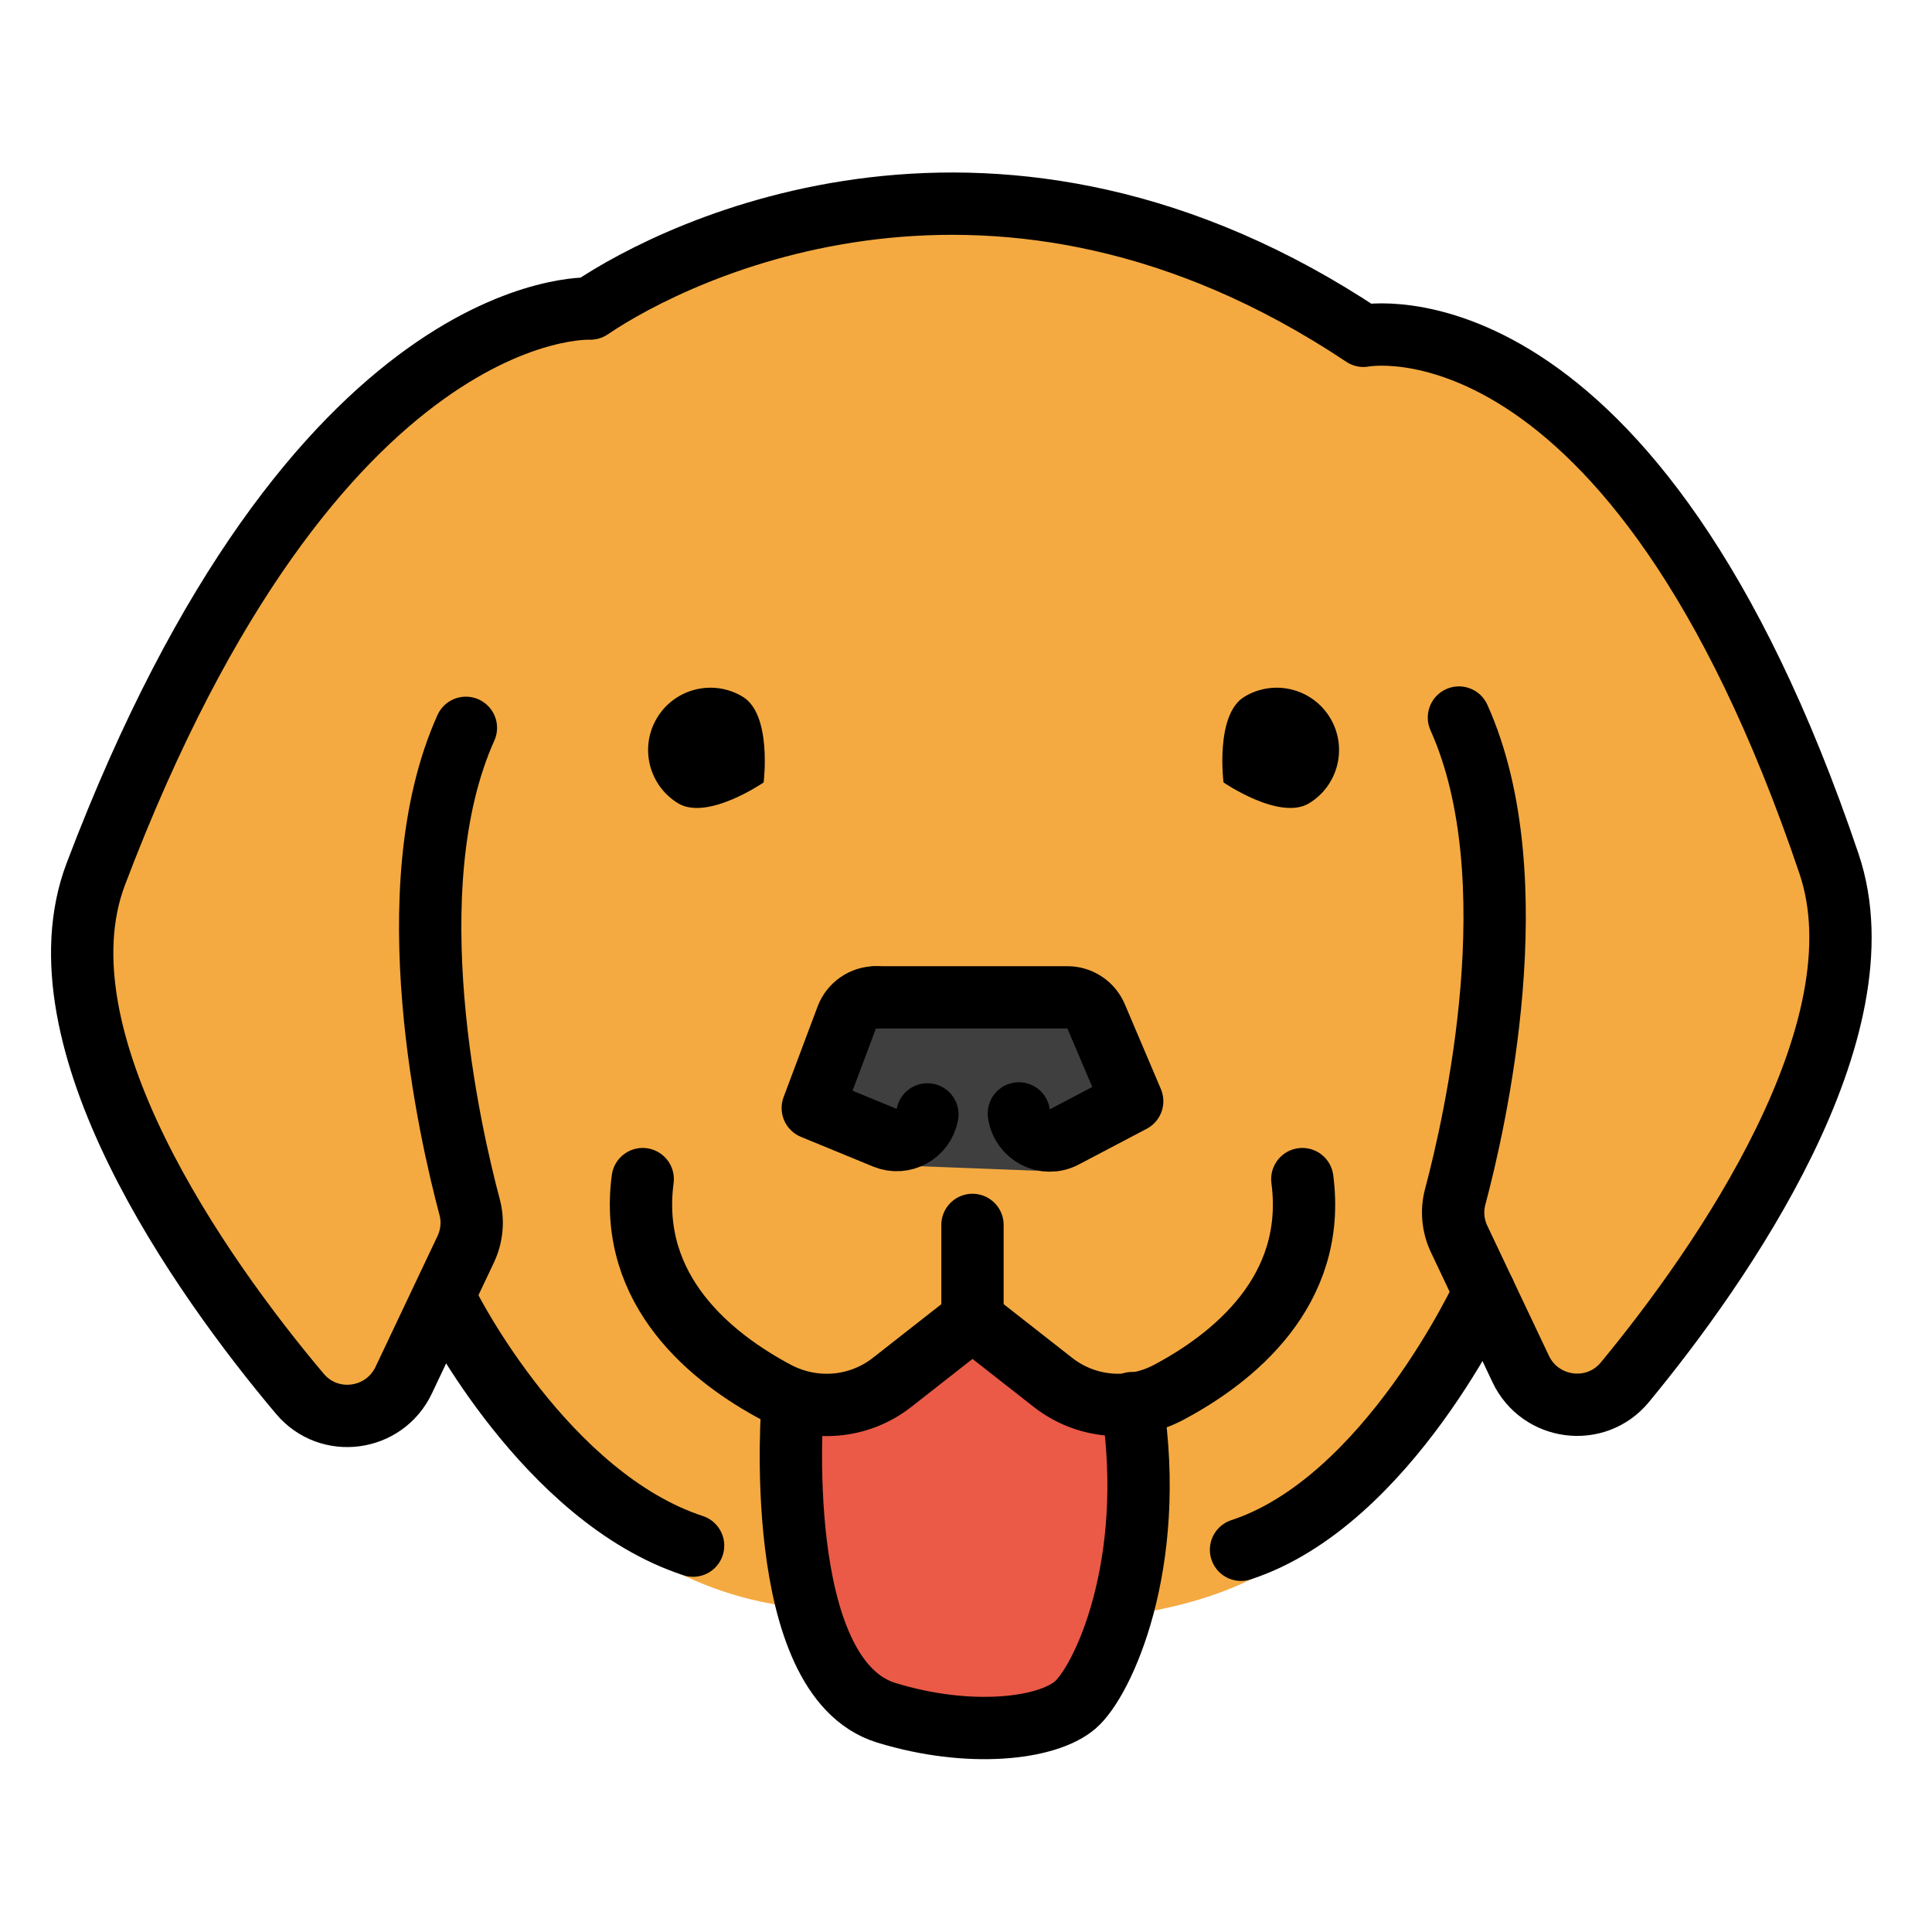
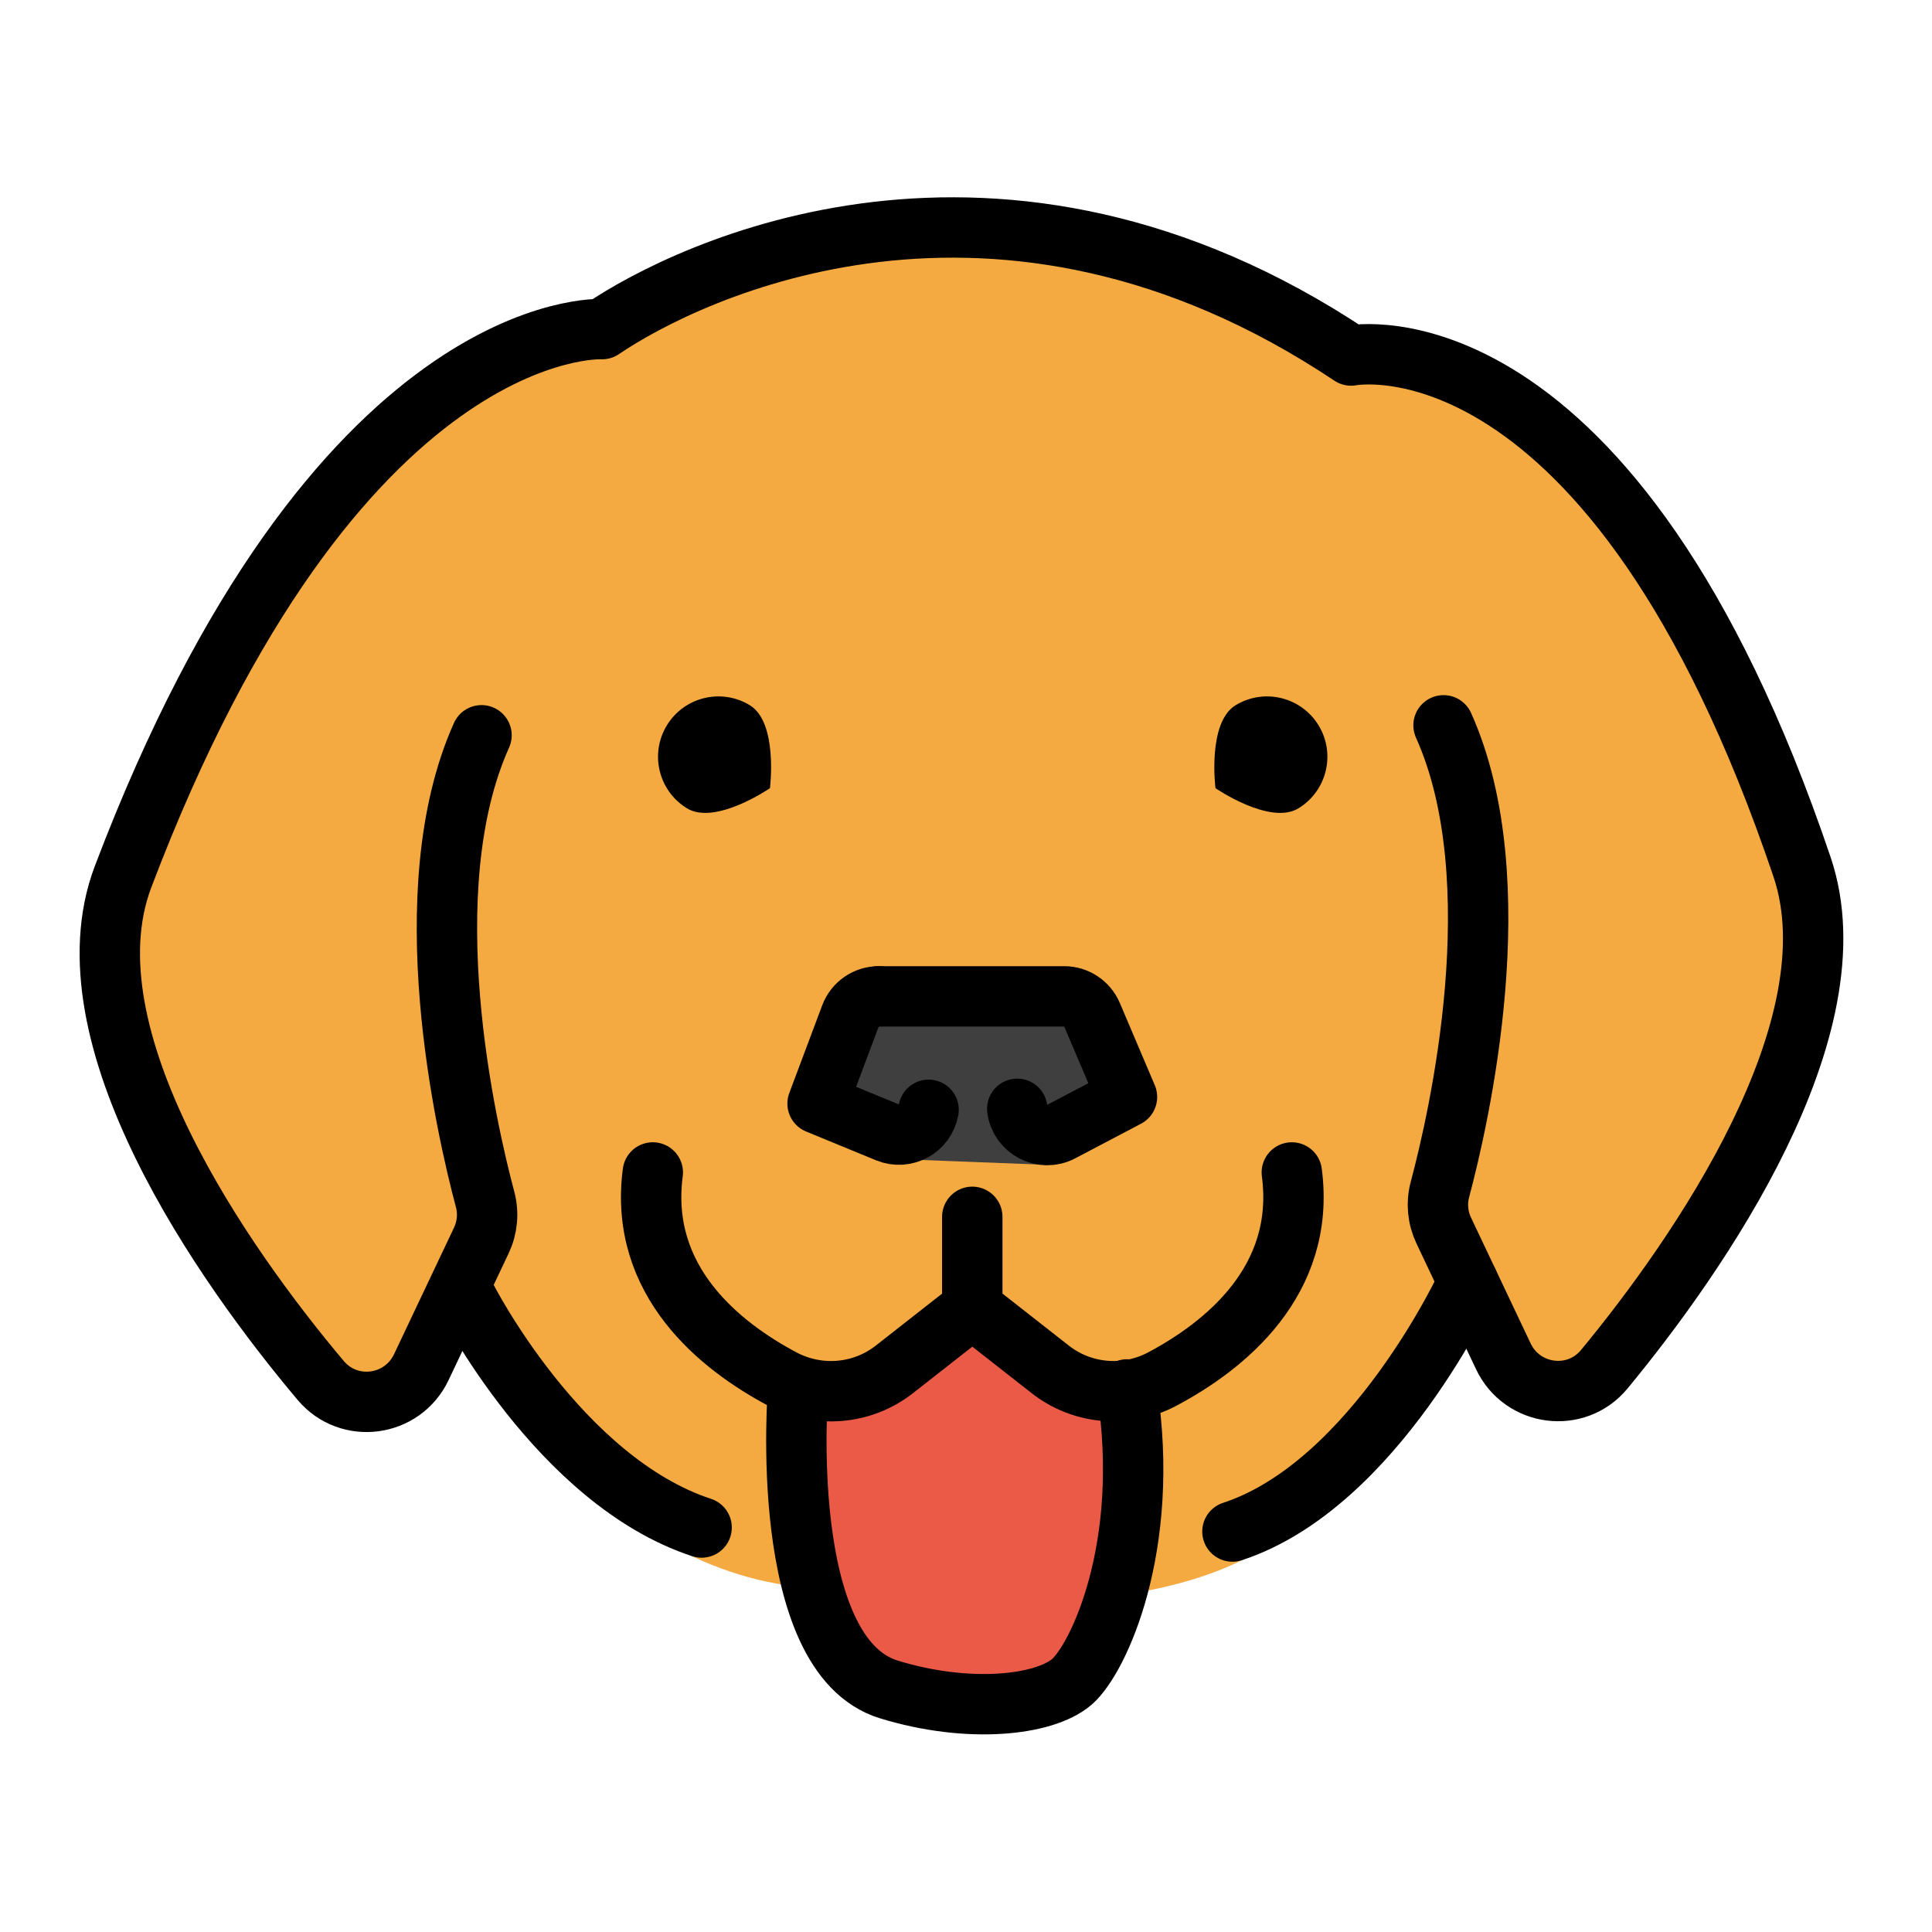
- <svg xmlns="http://www.w3.org/2000/svg" id="emoji" width="72" height="72" viewBox="5 5 62 62">
+ <svg xmlns="http://www.w3.org/2000/svg" id="emoji" width="72" height="72" viewBox="4 4 64 64">
  <g id="color">
    <path fill="#F4AA41" stroke="none" d="M23.5,14.585l-4.5,1.75l-7.25,8.5l-4.5,10.75l2,5.25c1.255,3.791,3.523,7.183,7.25,10l2.5-3.333 c0,0,3.822,7.71,10.738,8.96c0,0,10.262,1.936,15.595-0.876c3.42-1.804,4.417-4.417,4.417-4.417l3.417-3.417 l1.583,2.333l2.083-0.083l5.417-7.25L64,37.336l-0.167-4.5l-2.333-5.5l-4.833-7.417c0,0-2.667-4.917-8.167-3.917 c0,0-6.5-4.833-11.833-4.083S32.083,10.669,23.5,14.585z" />
    <polygon fill="#EA5A47" stroke="none" points="36,47.252 32.917,49.669 30.417,49.669 30.333,53.502 31.083,57.002 32.167,58.919 35,60.419 39.583,59.836 41.167,58.086 42.167,53.836 41.917,49.836 39.917,50.086" />
    <polygon fill="#3F3F3F" stroke="none" points="32.5,36.919 30.917,40.669 33.083,41.919 34.333,42.419 38.667,42.586 41.583,40.336 39.833,37.086" />
  </g>
  <g id="line">
    <path fill="#000000" stroke="none" d="M29.506,30.109c0,0-1.805,1.242-2.748,0.668c-0.943-0.575-1.242-1.805-0.668-2.748 s1.805-1.242,2.748-0.668S29.506,30.109,29.506,30.109z" />
    <path fill="none" stroke="#000000" stroke-linecap="round" stroke-linejoin="round" stroke-miterlimit="10" stroke-width="2" d="M33.109,37.006h6.146c0.401,0,0.763,0.24,0.92,0.609l1.158,2.724l-2.179,1.146 c-0.616,0.324-1.365-0.065-1.457-0.754" />
    <path fill="none" stroke="#000000" stroke-linecap="round" stroke-linejoin="round" stroke-miterlimit="10" stroke-width="2" d="M34.761,40.763c-0.113,0.627-0.776,0.99-1.365,0.747l-2.313-0.952l1.09-2.904 c0.146-0.39,0.519-0.649,0.936-0.649" />
    <path fill="none" stroke="#000000" stroke-linecap="round" stroke-linejoin="round" stroke-miterlimit="10" stroke-width="2" d="M30.436,50.027c0,0-0.719,8.793,3.007,9.938c2.646,0.812,5.15,0.532,6.062-0.25 c0.875-0.75,2.632-4.474,1.827-9.688" />
    <path fill="#000000" stroke="none" d="M44.264,30.109c0,0,1.805,1.242,2.748,0.668c0.943-0.575,1.242-1.805,0.668-2.748 c-0.575-0.943-1.805-1.242-2.748-0.668C43.988,27.935,44.264,30.109,44.264,30.109z" />
    <path fill="none" stroke="#000000" stroke-linecap="round" stroke-linejoin="round" stroke-miterlimit="10" stroke-width="2" d="M25.625,42.839c-0.475,3.602,2.234,5.75,4.285,6.841c1.197,0.637,2.651,0.518,3.718-0.318l2.581-2.023l2.581,2.023 c1.067,0.836,2.521,0.955,3.718,0.318c2.05-1.091,4.76-3.239,4.285-6.841" />
    <path fill="none" stroke="#000000" stroke-linecap="round" stroke-linejoin="round" stroke-miterlimit="10" stroke-width="2" d="M19.951,28.357c-2.317,5.16-0.508,13.025,0.119,15.376c0.122,0.457,0.075,0.935-0.127,1.363l-1.987,4.194 c-0.623,1.315-2.393,1.553-3.331,0.441c-3.192-3.787-8.558-11.39-6.549-16.686 c7.062-18.61,15.868-18.143,15.868-18.143c2.845-1.934,13.104-6.938,24.812,0.875c0,0,8.632-1.718,14.938,16.938 c1.804,5.336-3.43,12.867-6.551,16.644c-0.931,1.127-2.716,0.894-3.342-0.427l-1.974-4.166 c-0.203-0.427-0.249-0.906-0.127-1.363c0.627-2.351,2.436-10.216,0.119-15.376" />
    <path fill="none" stroke="#000000" stroke-linecap="round" stroke-linejoin="round" stroke-miterlimit="10" stroke-width="2" d="M52.631,46.463c0,0-3.078,6.722-7.805,8.271" />
    <path fill="none" stroke="#000000" stroke-linecap="round" stroke-linejoin="round" stroke-miterlimit="10" stroke-width="2" d="M19.437,46.969c0,0,3.078,6.082,7.805,7.632" />
    <line x1="36.208" x2="36.208" y1="47.339" y2="44.309" fill="none" stroke="#000000" stroke-linecap="round" stroke-linejoin="round" stroke-miterlimit="10" stroke-width="2" />
  </g>
</svg>
